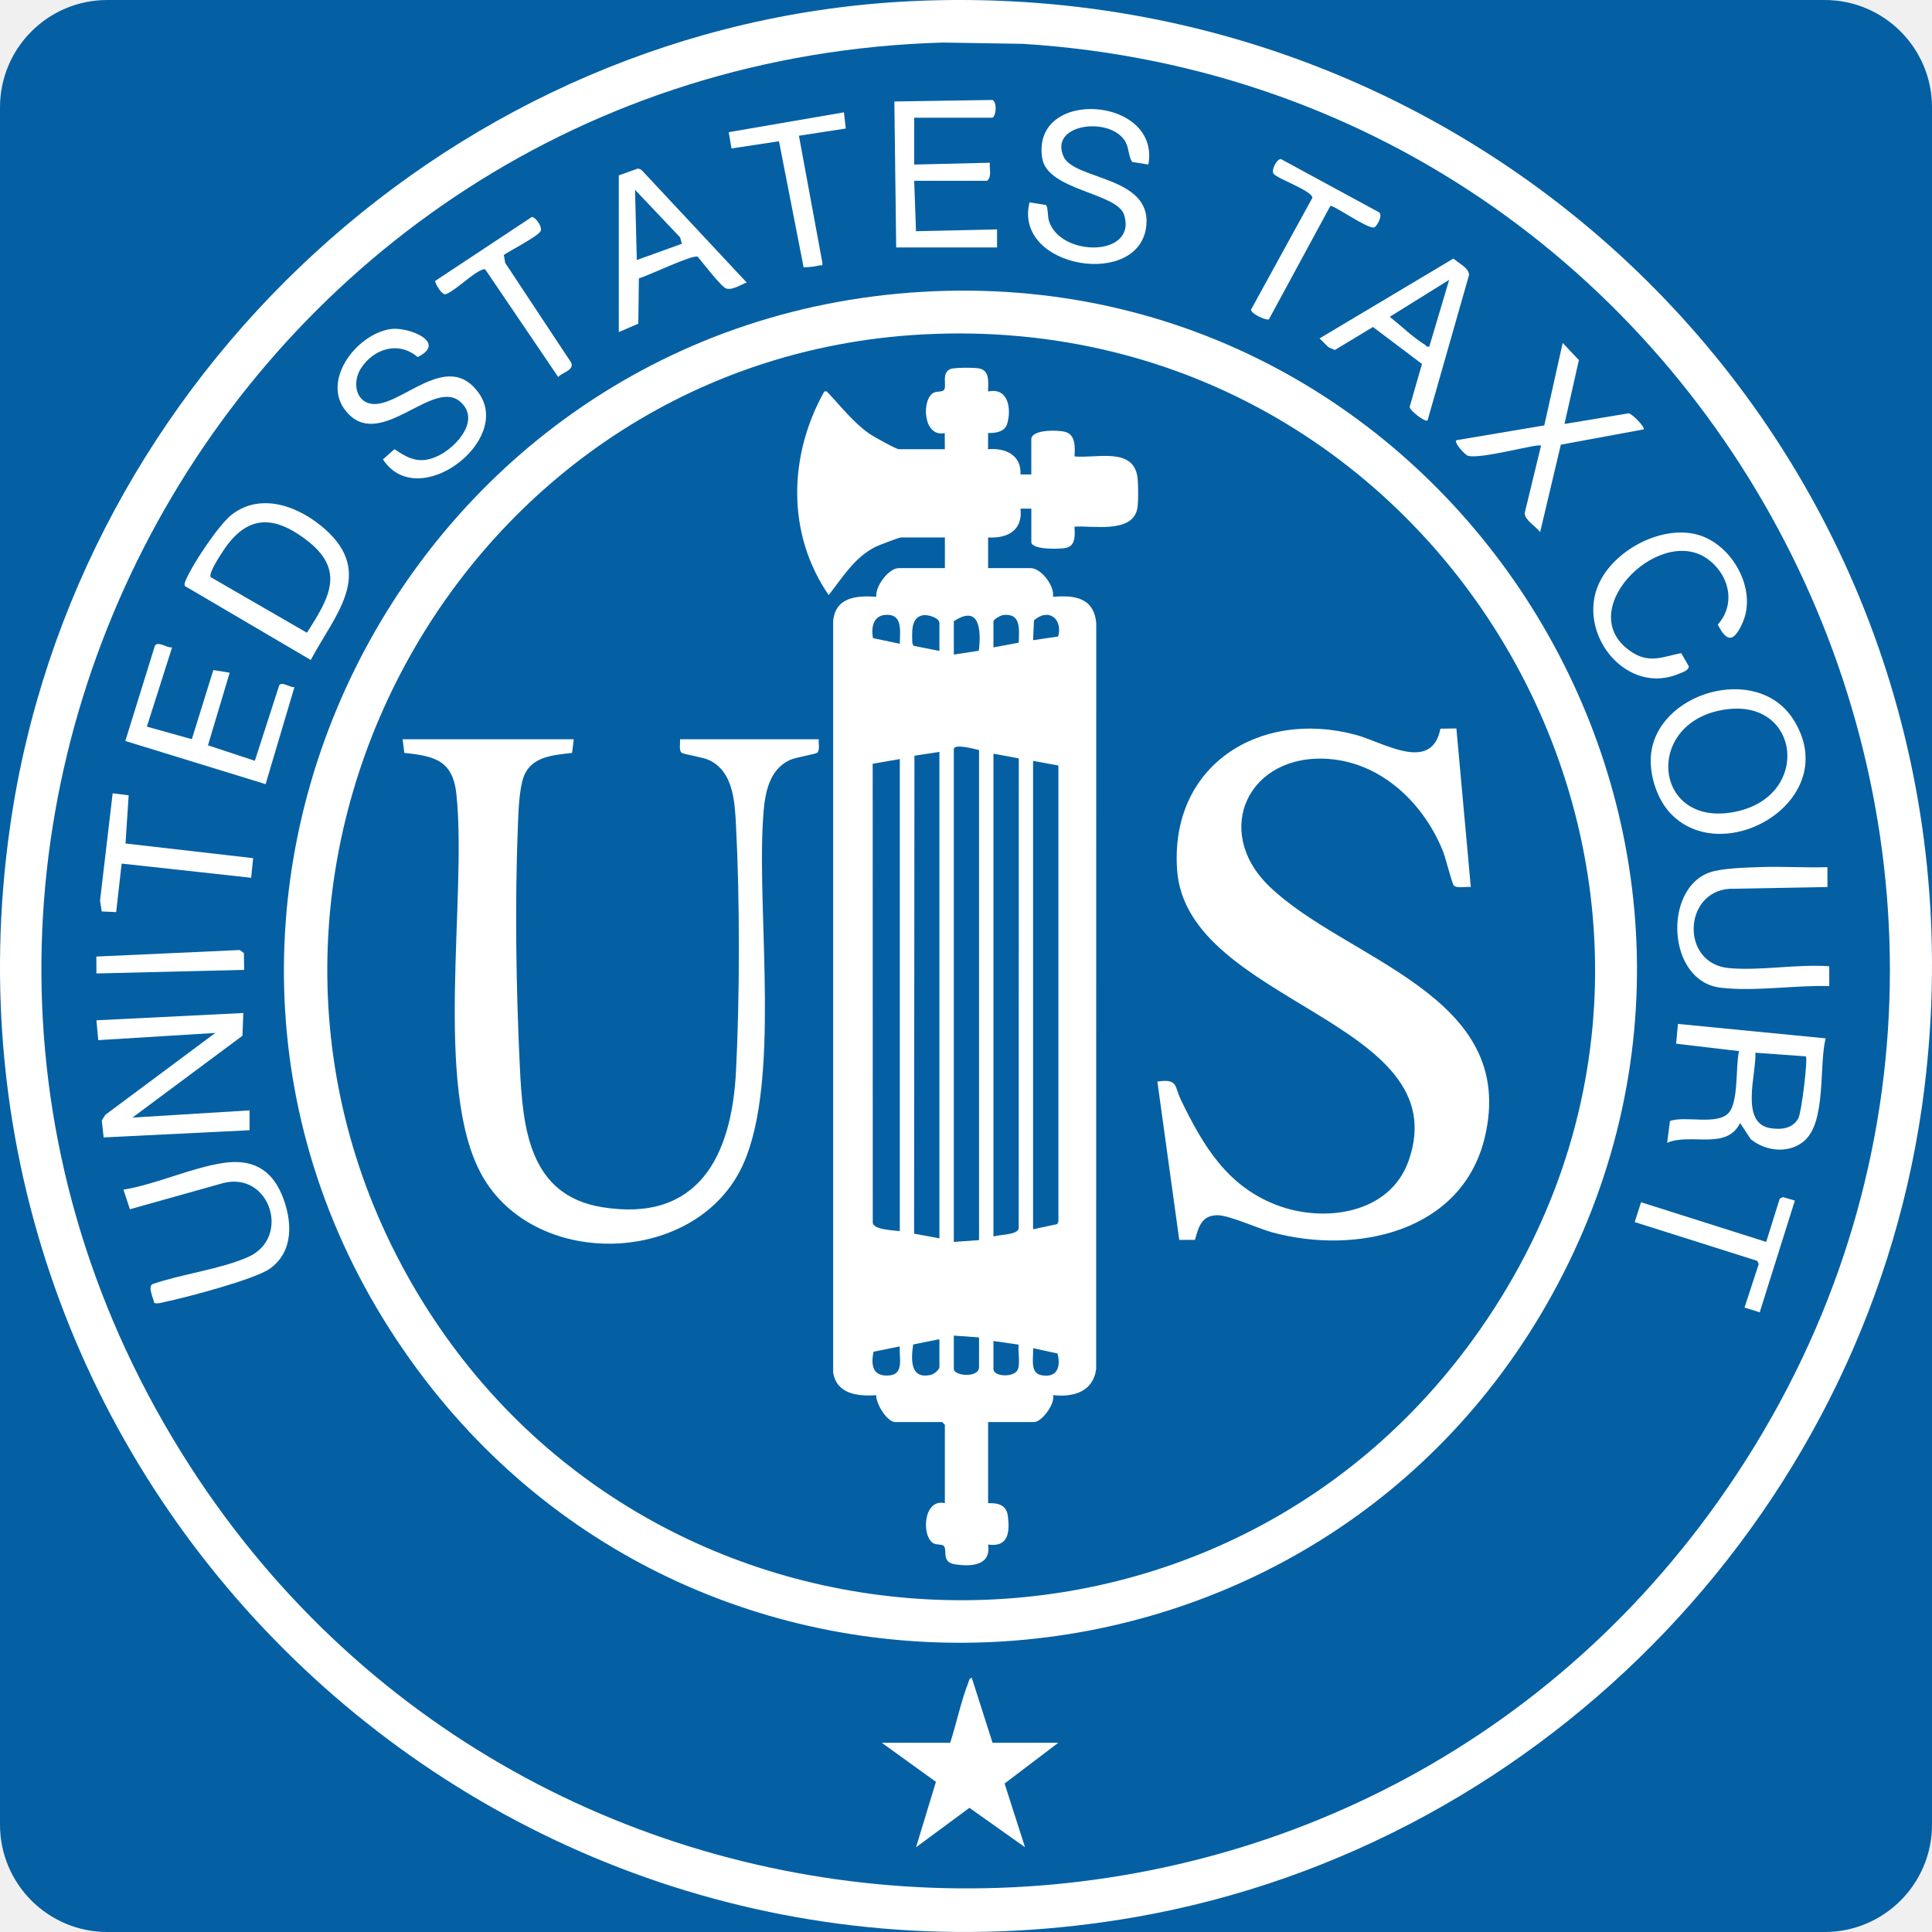
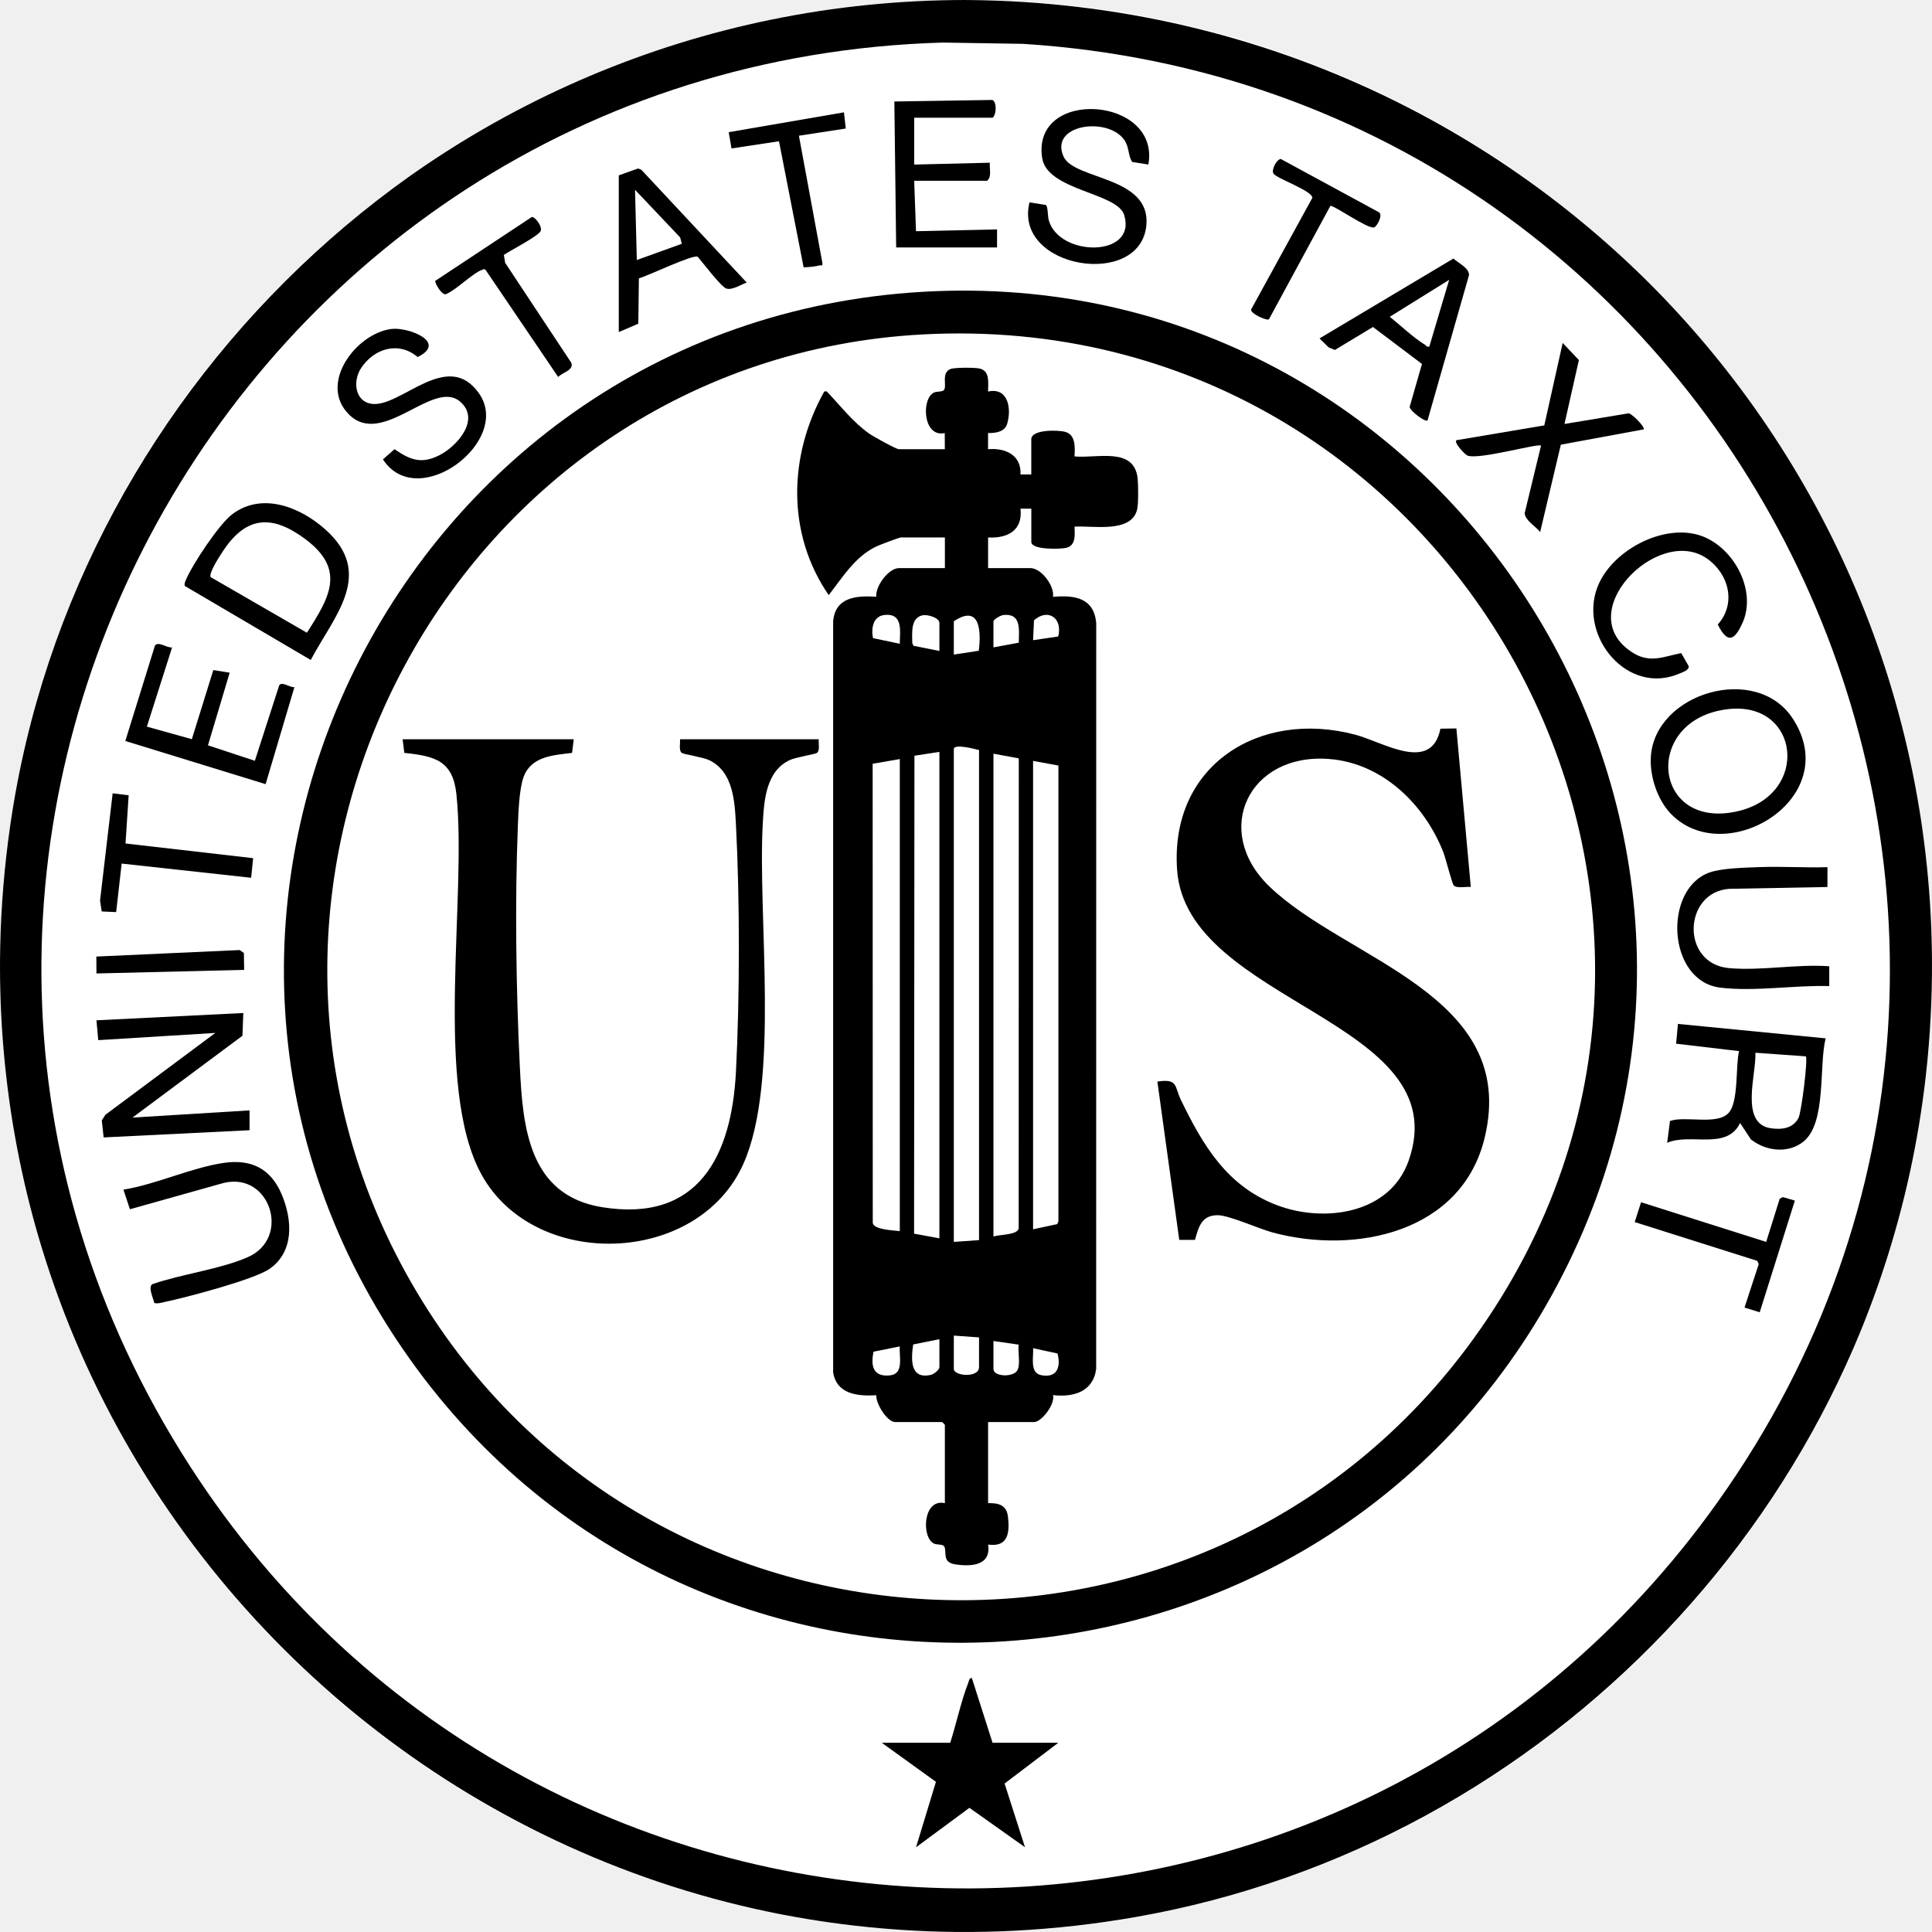
<svg xmlns="http://www.w3.org/2000/svg" width="96" height="96" viewBox="0 0 96 96" fill="none">
-   <rect width="96" height="96" rx="5.333" fill="#0460A3" />
-   <g clip-path="url(#clip0_8715_3859)">
-     <path d="M45.319 0.056C75.362 -1.354 99.304 24.055 95.626 54.044C93.092 74.714 76.931 91.658 56.452 95.252C24.126 100.925 -4.177 73.487 0.51 41C3.727 18.711 22.716 1.117 45.319 0.056ZM46.84 2.115C11.22 3.144 -10.013 42.681 9.444 72.857C26.975 100.047 66.638 100.994 85.38 74.591C106.241 45.202 86.576 4.437 50.84 2.179L46.84 2.115H46.84Z" fill="white" />
-     <path d="M6.582 55.532L12.4 55.174V56.16L5.15 56.518L5.058 55.672L5.235 55.394L10.699 51.326L4.882 51.684L4.792 50.698L12.09 50.336L12.047 51.466L6.582 55.532Z" fill="white" />
-     <path d="M57.061 8.176L56.252 8.046C56.039 7.681 56.116 7.29 55.848 6.928C55.002 5.786 52.133 6.187 52.848 7.781C53.37 8.943 57.16 8.747 56.965 11.163C56.704 14.384 50.334 13.35 51.156 10.056L51.966 10.184C52.076 10.255 52.056 10.736 52.11 10.935C52.621 12.784 56.516 12.8 55.858 10.678C55.513 9.569 52.039 9.469 51.786 7.857C51.235 4.341 57.675 4.782 57.061 8.176V8.176Z" fill="white" />
-     <path d="M45.426 5.849V8.177L49.186 8.086C49.152 8.381 49.296 8.769 49.051 8.982H45.426L45.515 11.489L49.543 11.399V12.295H44.531L44.44 5.043L49.307 4.967C49.534 5.041 49.523 5.706 49.319 5.85H45.426L45.426 5.849Z" fill="white" />
-     <path d="M7.666 64.744C7.622 64.515 7.346 63.972 7.565 63.812C9.04 63.298 10.898 63.084 12.309 62.469C14.477 61.524 13.43 58.224 11.123 58.777L6.455 60.087L6.134 59.114C7.769 58.846 9.499 58.022 11.115 57.784C12.475 57.584 13.457 58.061 13.998 59.351C14.539 60.64 14.611 62.181 13.413 63.037C12.661 63.575 9.228 64.477 8.18 64.695C8.011 64.73 7.842 64.792 7.666 64.745L7.666 64.744Z" fill="white" />
-     <path d="M90.805 43.089V44.075L85.928 44.165C83.633 44.327 83.503 47.898 85.924 48.106C87.541 48.245 89.264 47.897 90.895 48.013V48.998C89.178 48.946 87.192 49.281 85.49 49.077C82.834 48.76 82.632 44.18 84.939 43.355C85.557 43.134 86.748 43.112 87.445 43.086C88.561 43.044 89.689 43.124 90.806 43.089L90.805 43.089Z" fill="white" />
-     <path d="M77.738 21.067L80.922 20.538C81.09 20.548 81.755 21.223 81.675 21.335L77.557 22.096L76.529 26.438C76.314 26.155 75.782 25.862 75.76 25.5L76.573 22.142C76.435 22.017 73.431 22.873 72.906 22.632C72.786 22.577 72.232 22.001 72.367 21.874L76.735 21.138L77.649 17.04L78.454 17.891L77.738 21.067V21.067Z" fill="white" />
-     <path d="M19.45 16.346C20.288 16.241 22.255 17.007 20.752 17.741C19.8 16.932 18.561 17.32 17.927 18.316C17.522 18.952 17.638 19.948 18.465 20.066C19.905 20.272 22.232 17.299 23.805 19.552C25.459 21.921 20.756 25.482 19.028 22.826L19.602 22.32C20.393 22.863 20.951 23.076 21.857 22.607C22.715 22.162 23.893 20.841 22.863 19.956C21.539 18.818 19.038 22.228 17.366 20.62C15.779 19.095 17.69 16.565 19.448 16.346L19.45 16.346Z" fill="white" />
-     <path d="M25.035 12.668L25.103 13.062L28.384 18.021C28.535 18.399 27.952 18.498 27.735 18.731L24.125 13.406C24.057 13.345 24.012 13.388 23.95 13.41C23.49 13.571 22.691 14.388 22.18 14.608C21.971 14.73 21.601 14.055 21.624 13.959L26.424 10.783C26.59 10.757 26.975 11.278 26.86 11.488C26.718 11.749 25.358 12.447 25.035 12.667V12.668Z" fill="white" />
-     <path d="M6.393 39.518L6.237 41.913L12.579 42.642L12.479 43.616L6.045 42.911L5.772 45.322L5.054 45.289L4.971 44.748L5.598 39.419L6.393 39.518Z" fill="white" />
-     <path d="M89.186 59.657L87.439 65.207L86.684 64.972L87.391 62.81L87.315 62.651L81.228 60.724L81.543 59.739L87.761 61.71L88.434 59.56L88.594 59.484L89.186 59.657Z" fill="white" />
-     <path d="M41.935 5.582L42.026 6.386L39.698 6.744L40.863 13.057C40.872 13.264 40.845 13.157 40.727 13.188C40.488 13.249 40.181 13.275 39.932 13.285L38.707 7.019L36.348 7.376L36.209 6.568L41.934 5.582L41.935 5.582Z" fill="white" />
-     <path d="M12.132 48.192L4.792 48.371L4.787 47.531L11.908 47.207L12.118 47.354L12.132 48.192Z" fill="white" />
-     <path d="M52.586 86.597L49.917 88.623L50.932 91.788L48.17 89.83L45.517 91.79L46.506 88.538L43.815 86.597H47.216C47.525 85.635 47.752 84.538 48.117 83.604C48.154 83.51 48.15 83.388 48.289 83.374L49.319 86.597H52.586Z" fill="white" />
-     <path d="M90.716 51.594C90.371 52.947 90.768 55.784 89.619 56.719C88.856 57.34 87.738 57.203 86.997 56.611L86.465 55.801C85.798 57.177 83.993 56.28 82.84 56.786L82.98 55.702C83.737 55.431 85.302 55.922 85.884 55.311C86.404 54.765 86.23 52.977 86.412 52.229L83.285 51.861L83.376 50.878L90.716 51.595V51.594ZM89.731 52.489L87.224 52.31C87.284 53.346 86.423 55.834 87.993 56.062C88.53 56.14 89.075 56.079 89.36 55.565C89.515 55.287 89.843 52.596 89.73 52.489H89.731Z" fill="white" />
-     <path d="M8.551 32.169L7.298 36.106L9.532 36.73L10.6 33.295L11.412 33.426L10.334 37.035L12.663 37.804L13.877 34.046C14.023 33.85 14.409 34.174 14.63 34.143L13.198 38.964L6.227 36.819L7.7 32.077C7.881 31.846 8.291 32.209 8.551 32.168L8.551 32.169Z" fill="white" />
-     <path d="M15.441 32.794L9.184 29.117C9.146 28.997 9.203 28.897 9.247 28.791C9.574 28.026 10.896 26.029 11.55 25.544C13.035 24.439 14.918 25.198 16.16 26.303C18.642 28.512 16.61 30.59 15.441 32.794ZM15.25 31.44C16.368 29.698 17.198 28.321 15.203 26.812C13.56 25.57 12.261 25.616 11.109 27.341C10.96 27.564 10.346 28.488 10.469 28.678L15.25 31.44H15.25Z" fill="white" />
-     <path d="M83.539 32.452L83.916 33.111C83.917 33.308 83.609 33.402 83.463 33.464C80.886 34.589 78.444 31.644 79.369 29.19C80.037 27.417 82.507 26.056 84.361 26.571C86.065 27.044 87.332 29.285 86.586 30.948C86.179 31.854 85.831 31.985 85.355 31.032C86.296 29.984 85.901 28.496 84.801 27.742C82.359 26.068 77.989 30.515 81.165 32.453C82.006 32.966 82.692 32.618 83.539 32.452V32.452Z" fill="white" />
-     <path d="M83.049 40.462C82.355 39.757 81.962 38.563 82.031 37.581C82.251 34.42 87.284 32.928 89.09 35.719C91.648 39.674 85.751 43.205 83.049 40.462ZM85.862 35.237C81.576 35.737 82.102 41.303 86.365 40.305C89.96 39.463 89.433 34.821 85.862 35.237Z" fill="white" />
-     <path d="M30.748 8.713L31.705 8.372L31.868 8.436L37.103 14.039C36.811 14.144 36.396 14.427 36.092 14.338C35.836 14.262 34.905 13.028 34.669 12.758C34.441 12.623 32.173 13.72 31.746 13.83L31.717 16.084L30.747 16.501V8.713L30.748 8.713ZM33.88 12.114L33.796 11.797L31.554 9.43L31.643 12.92L33.88 12.113V12.114Z" fill="white" />
-     <path d="M66.103 10.235L63.051 15.868C62.948 15.942 62.156 15.602 62.163 15.386L65.211 9.829C65.211 9.475 63.438 8.875 63.277 8.624C63.165 8.448 63.425 7.919 63.642 7.9L68.519 10.547C68.732 10.679 68.425 11.253 68.28 11.3C67.97 11.4 66.225 10.15 66.103 10.235V10.235Z" fill="white" />
-     <path d="M70.934 20.889C70.809 20.995 70.053 20.401 70.044 20.222L70.657 18.084L68.222 16.248L66.326 17.391L66.017 17.258L65.566 16.816L72.22 12.847C72.453 13.07 73.01 13.312 72.994 13.672L70.935 20.889H70.934ZM71.023 17.218L72.008 13.905L69.057 15.741C69.606 16.18 70.21 16.762 70.801 17.128C70.873 17.172 70.882 17.258 71.023 17.218Z" fill="white" />
-     <path d="M46.482 14.469C72.206 13.439 89.505 41.003 77.394 63.829C65.726 85.822 34.854 87.862 20.382 67.557C4.842 45.754 19.908 15.533 46.482 14.469ZM45.856 16.617C22.688 17.852 8.85 43.543 20.44 63.739C31.786 83.512 59.893 85.002 73.246 66.483C88.789 44.926 72.262 15.211 45.856 16.617Z" fill="white" />
-     <path d="M71.574 36.208L72.367 36.196L73.083 44.074C72.863 44.043 72.359 44.161 72.231 43.987C72.138 43.862 71.838 42.653 71.72 42.349C70.792 39.982 68.71 37.928 66.061 37.715C62.053 37.391 60.212 41.267 63.058 44.03C66.859 47.719 75.491 49.413 73.773 56.535C72.636 61.244 67.35 62.359 63.219 61.236C62.552 61.055 61.069 60.385 60.508 60.383C59.703 60.381 59.561 60.963 59.377 61.608H58.596L57.509 53.741C58.553 53.592 58.345 53.969 58.686 54.669C59.777 56.913 60.961 58.924 63.418 59.872C65.771 60.78 69.056 60.337 69.993 57.679C72.457 50.695 58.962 49.879 58.49 43.228C58.121 38.038 62.575 35.233 67.355 36.51C68.742 36.88 71.132 38.433 71.574 36.208Z" fill="white" />
-     <path d="M28.51 36.733L28.427 37.411C27.492 37.523 26.401 37.582 26.024 38.589C25.794 39.204 25.759 40.378 25.732 41.072C25.58 44.876 25.645 49.182 25.829 52.978C25.975 55.989 26.257 59.394 29.923 59.985C34.723 60.758 36.355 57.413 36.57 53.255C36.761 49.549 36.764 44.687 36.57 40.982C36.508 39.808 36.432 38.324 35.223 37.764C34.913 37.62 33.98 37.482 33.877 37.409C33.721 37.3 33.81 36.919 33.791 36.734H40.682C40.664 36.919 40.753 37.3 40.597 37.409C40.493 37.482 39.56 37.62 39.251 37.764C38.07 38.311 37.969 39.737 37.904 40.892C37.639 45.597 38.766 53.733 36.938 57.831C34.68 62.898 26.568 63.148 23.929 58.368C21.529 54.022 23.214 44.613 22.68 39.475C22.506 37.793 21.611 37.569 20.09 37.411L20.007 36.733H28.509H28.51Z" fill="white" />
-     <path d="M46.948 22.321L46.944 21.519C45.846 21.755 45.776 19.787 46.414 19.504C46.563 19.438 46.833 19.481 46.91 19.373C47.058 19.163 46.763 18.54 47.219 18.339C47.411 18.254 48.447 18.259 48.674 18.311C49.204 18.434 49.097 19.027 49.096 19.456C50.108 19.23 50.272 20.328 50.041 21.072C49.919 21.463 49.446 21.53 49.097 21.515L49.096 22.321C49.949 22.245 50.76 22.607 50.708 23.574H51.245V21.828C51.245 21.325 52.613 21.36 52.95 21.465C53.462 21.625 53.413 22.244 53.393 22.679C54.508 22.789 56.374 22.181 56.53 23.793C56.561 24.112 56.571 25.012 56.507 25.3C56.235 26.517 54.288 26.107 53.393 26.169C53.406 26.581 53.468 27.109 52.972 27.224C52.698 27.288 51.246 27.334 51.246 26.93V25.274H50.708C50.831 26.346 50.076 26.761 49.098 26.706V28.228H51.201C51.739 28.228 52.406 29.112 52.324 29.657C53.4 29.562 54.353 29.701 54.472 30.956L54.468 68.021C54.321 69.157 53.34 69.438 52.324 69.323C52.442 69.756 51.761 70.662 51.381 70.662H49.098V74.691C49.622 74.677 50.018 74.786 50.085 75.36C50.179 76.173 50.09 76.888 49.098 76.749C49.26 77.804 48.248 77.855 47.448 77.729C46.776 77.623 47.072 77.073 46.912 76.833C46.84 76.725 46.564 76.767 46.416 76.702C45.777 76.419 45.849 74.442 46.95 74.691V70.796L46.816 70.662H44.489C44.075 70.662 43.517 69.741 43.54 69.329C42.625 69.382 41.583 69.286 41.399 68.203L41.398 30.867C41.51 29.673 42.547 29.585 43.541 29.653C43.488 29.127 44.158 28.229 44.669 28.229H46.951V26.707H44.758C44.679 26.707 43.667 27.091 43.516 27.166C42.459 27.69 41.879 28.677 41.178 29.57C39.076 26.514 39.179 22.638 40.955 19.456C41.08 19.431 41.07 19.438 41.141 19.513C41.799 20.209 42.405 20.996 43.2 21.552C43.397 21.69 44.529 22.321 44.669 22.321H46.951H46.948ZM44.709 31.988C44.718 31.358 44.882 30.463 43.957 30.557C43.371 30.617 43.282 31.231 43.379 31.708L44.709 31.988H44.709ZM46.679 32.347V30.959C46.679 30.693 46.094 30.524 45.85 30.572C45.227 30.696 45.33 31.479 45.331 31.947L45.388 32.088L46.679 32.346L46.679 32.347ZM47.395 30.87V32.526L48.636 32.335C48.76 31.337 48.689 30.008 47.395 30.87ZM49.364 30.87V32.168L50.623 31.934C50.629 31.307 50.767 30.466 49.865 30.558C49.727 30.572 49.397 30.756 49.364 30.87V30.87ZM52.582 31.627C52.816 30.721 52.077 30.198 51.378 30.825L51.333 31.811L52.581 31.627H52.582ZM48.648 37.271C48.469 37.227 47.395 36.93 47.395 37.226V61.71L48.648 61.62V37.271ZM46.679 37.36L45.438 37.552L45.421 61.3L46.679 61.532V37.361L46.679 37.36ZM49.364 37.45V61.441C49.672 61.336 50.555 61.374 50.618 61.039L50.623 37.684L49.364 37.45ZM44.71 37.718L43.363 37.95L43.367 60.771C43.431 61.108 44.396 61.134 44.711 61.173V37.718H44.71ZM51.333 37.808V61.083L52.535 60.825L52.592 60.684V38.039L51.333 37.808ZM48.648 66.455L47.395 66.365V68.021C47.395 68.38 48.648 68.481 48.648 67.932V66.455ZM46.679 66.544L45.375 66.806C45.268 67.544 45.211 68.556 46.257 68.315C46.404 68.282 46.679 68.065 46.679 67.931V66.544V66.544ZM49.364 66.634V68.021C49.364 68.405 50.3 68.448 50.535 68.118C50.729 67.844 50.566 67.161 50.617 66.814L49.364 66.634V66.634ZM44.71 66.902L43.407 67.165C43.253 67.876 43.391 68.431 44.221 68.341C44.935 68.264 44.667 67.42 44.71 66.903V66.902ZM51.334 66.992C51.366 67.427 51.151 68.218 51.739 68.332C52.529 68.485 52.722 67.924 52.548 67.254L51.334 66.991V66.992Z" fill="white" />
+   <g clip-path="url(#clip0_9185_5372)">
+     <rect width="96" height="96" rx="48" fill="white" />
+     <g clip-path="url(#clip1_9185_5372)">
+       <path d="M45.319 0.056C75.362 -1.354 99.304 24.055 95.626 54.044C93.092 74.714 76.931 91.658 56.452 95.252C24.126 100.926 -4.177 73.487 0.51 41.001C3.727 18.712 22.716 1.117 45.319 0.056ZM46.84 2.115C11.22 3.144 -10.013 42.681 9.444 72.858C26.975 100.047 66.638 100.995 85.38 74.591C106.241 45.202 86.575 4.438 50.84 2.179L46.84 2.115H46.84Z" fill="black" />
+       <path d="M6.582 55.532L12.4 55.174V56.16L5.15 56.518L5.058 55.672L5.235 55.394L10.699 51.326L4.882 51.684L4.792 50.698L12.09 50.336L12.047 51.466L6.582 55.532Z" fill="black" />
+       <path d="M57.061 8.176L56.252 8.046C56.039 7.681 56.116 7.29 55.848 6.928C55.002 5.786 52.133 6.187 52.848 7.781C53.37 8.943 57.16 8.747 56.965 11.163C56.704 14.384 50.334 13.35 51.156 10.056L51.966 10.184C52.076 10.255 52.056 10.736 52.11 10.935C52.621 12.784 56.516 12.8 55.858 10.678C55.513 9.569 52.039 9.469 51.786 7.857C51.235 4.341 57.675 4.782 57.061 8.176V8.176Z" fill="black" />
+       <path d="M45.426 5.849V8.177L49.186 8.086C49.152 8.381 49.296 8.769 49.051 8.982H45.426L45.515 11.489L49.543 11.399V12.295H44.53L44.44 5.043L49.306 4.967C49.534 5.041 49.523 5.706 49.319 5.85H45.425L45.426 5.849Z" fill="black" />
+       <path d="M7.666 64.744C7.622 64.515 7.346 63.972 7.565 63.812C9.04 63.298 10.898 63.084 12.309 62.469C14.477 61.524 13.43 58.224 11.123 58.777L6.455 60.087L6.134 59.114C7.769 58.846 9.499 58.022 11.115 57.784C12.475 57.584 13.457 58.061 13.998 59.351C14.539 60.64 14.611 62.181 13.413 63.037C12.661 63.575 9.228 64.477 8.18 64.695C8.011 64.73 7.842 64.792 7.666 64.745L7.666 64.744Z" fill="black" />
+       <path d="M90.805 43.089V44.075L85.928 44.165C83.633 44.327 83.503 47.898 85.924 48.106C87.541 48.245 89.264 47.897 90.895 48.013V48.998C89.178 48.946 87.192 49.281 85.49 49.077C82.834 48.76 82.632 44.18 84.939 43.355C85.557 43.134 86.748 43.112 87.445 43.086C88.561 43.044 89.689 43.124 90.806 43.089L90.805 43.089Z" fill="black" />
+       <path d="M77.738 21.067L80.922 20.538C81.09 20.548 81.755 21.223 81.675 21.335L77.557 22.096L76.529 26.438C76.314 26.155 75.782 25.862 75.76 25.5L76.573 22.142C76.435 22.017 73.431 22.873 72.906 22.632C72.786 22.578 72.232 22.001 72.367 21.874L76.735 21.138L77.649 17.04L78.454 17.891L77.738 21.067V21.067Z" fill="black" />
+       <path d="M19.45 16.346C20.288 16.241 22.256 17.007 20.752 17.741C19.8 16.932 18.561 17.32 17.927 18.316C17.522 18.952 17.638 19.948 18.465 20.066C19.905 20.272 22.232 17.299 23.805 19.552C25.46 21.921 20.756 25.482 19.028 22.826L19.602 22.32C20.393 22.863 20.951 23.076 21.857 22.607C22.715 22.162 23.893 20.841 22.863 19.956C21.539 18.818 19.038 22.228 17.366 20.62C15.78 19.095 17.69 16.565 19.448 16.346L19.45 16.346Z" fill="black" />
+       <path d="M25.036 12.668L25.103 13.062L28.384 18.021C28.535 18.399 27.952 18.498 27.735 18.731L24.125 13.406C24.057 13.345 24.013 13.388 23.95 13.41C23.49 13.571 22.691 14.388 22.18 14.608C21.971 14.73 21.601 14.055 21.624 13.959L26.424 10.783C26.59 10.757 26.975 11.278 26.86 11.488C26.718 11.749 25.358 12.447 25.036 12.667V12.668Z" fill="black" />
+       <path d="M6.393 39.518L6.237 41.913L12.579 42.642L12.479 43.616L6.045 42.911L5.772 45.322L5.054 45.289L4.971 44.748L5.598 39.419L6.393 39.518Z" fill="black" />
+       <path d="M89.186 59.657L87.439 65.207L86.684 64.972L87.391 62.81L87.315 62.651L81.228 60.724L81.543 59.739L87.761 61.71L88.434 59.56L88.594 59.484L89.186 59.657Z" fill="black" />
+       <path d="M41.935 5.582L42.026 6.386L39.698 6.744L40.863 13.057C40.872 13.264 40.845 13.157 40.727 13.188C40.488 13.249 40.181 13.275 39.932 13.285L38.707 7.019L36.348 7.376L36.209 6.568L41.934 5.582L41.935 5.582Z" fill="black" />
+       <path d="M12.132 48.192L4.792 48.371L4.787 47.531L11.908 47.207L12.118 47.354L12.132 48.192Z" fill="black" />
+       <path d="M52.586 86.597L49.917 88.623L50.932 91.788L48.17 89.83L45.517 91.79L46.506 88.538L43.815 86.597H47.216C47.525 85.635 47.752 84.538 48.117 83.604C48.154 83.51 48.15 83.388 48.289 83.374L49.319 86.597H52.586Z" fill="black" />
+       <path d="M90.716 51.594C90.371 52.947 90.768 55.784 89.619 56.719C88.856 57.34 87.738 57.203 86.997 56.611L86.465 55.801C85.798 57.177 83.993 56.28 82.84 56.786L82.98 55.702C83.737 55.431 85.302 55.922 85.884 55.311C86.404 54.765 86.23 52.977 86.412 52.229L83.285 51.861L83.376 50.878L90.716 51.595V51.594ZM89.731 52.489L87.224 52.31C87.284 53.346 86.423 55.834 87.993 56.062C88.53 56.14 89.075 56.079 89.36 55.565C89.515 55.287 89.843 52.596 89.73 52.489H89.731Z" fill="black" />
+       <path d="M8.551 32.169L7.298 36.106L9.532 36.73L10.6 33.295L11.412 33.426L10.334 37.035L12.663 37.804L13.877 34.046C14.023 33.85 14.409 34.174 14.63 34.143L13.198 38.964L6.227 36.819L7.7 32.077C7.881 31.846 8.291 32.209 8.551 32.168L8.551 32.169Z" fill="black" />
+       <path d="M15.441 32.794L9.184 29.117C9.146 28.997 9.203 28.897 9.247 28.791C9.574 28.026 10.896 26.029 11.55 25.544C13.035 24.439 14.918 25.198 16.16 26.303C18.642 28.512 16.61 30.59 15.441 32.794ZM15.25 31.44C16.368 29.698 17.198 28.321 15.203 26.812C13.56 25.57 12.261 25.616 11.109 27.341C10.96 27.564 10.346 28.488 10.469 28.678L15.25 31.44H15.25Z" fill="black" />
+       <path d="M83.539 32.452L83.916 33.111C83.917 33.308 83.609 33.402 83.463 33.464C80.886 34.589 78.444 31.644 79.369 29.19C80.037 27.417 82.507 26.056 84.361 26.571C86.065 27.044 87.332 29.285 86.586 30.948C86.179 31.854 85.831 31.985 85.355 31.032C86.296 29.984 85.901 28.496 84.801 27.742C82.359 26.068 77.989 30.515 81.165 32.453C82.006 32.966 82.692 32.618 83.539 32.452V32.452Z" fill="black" />
+       <path d="M83.049 40.462C82.355 39.757 81.962 38.563 82.031 37.581C82.251 34.42 87.285 32.928 89.09 35.719C91.648 39.674 85.751 43.205 83.049 40.462ZM85.862 35.237C81.576 35.737 82.102 41.303 86.365 40.305C89.96 39.463 89.433 34.821 85.862 35.237Z" fill="black" />
+       <path d="M30.748 8.713L31.705 8.372L31.868 8.436L37.103 14.039C36.811 14.144 36.396 14.427 36.092 14.338C35.836 14.262 34.905 13.028 34.669 12.758C34.441 12.623 32.173 13.72 31.746 13.83L31.717 16.084L30.747 16.501V8.713L30.748 8.713ZM33.88 12.114L33.796 11.797L31.554 9.43L31.643 12.92L33.88 12.113V12.114Z" fill="black" />
+       <path d="M66.103 10.235L63.051 15.868C62.948 15.942 62.156 15.602 62.163 15.386L65.211 9.829C65.211 9.475 63.438 8.875 63.277 8.624C63.165 8.448 63.425 7.919 63.642 7.9L68.519 10.547C68.732 10.679 68.425 11.253 68.28 11.3C67.97 11.4 66.225 10.15 66.103 10.235V10.235Z" fill="black" />
+       <path d="M70.934 20.889C70.809 20.995 70.053 20.401 70.044 20.222L70.657 18.084L68.221 16.248L66.326 17.391L66.017 17.258L65.566 16.816L72.22 12.847C72.453 13.07 73.01 13.312 72.994 13.672L70.934 20.889H70.934ZM71.023 17.218L72.008 13.905L69.057 15.741C69.606 16.18 70.21 16.762 70.801 17.128C70.872 17.172 70.882 17.258 71.023 17.218Z" fill="black" />
+       <path d="M46.482 14.469C72.206 13.439 89.505 41.003 77.394 63.829C65.726 85.822 34.854 87.862 20.382 67.557C4.842 45.754 19.908 15.533 46.482 14.469ZM45.856 16.617C22.688 17.852 8.85 43.543 20.44 63.739C31.785 83.512 59.893 85.002 73.246 66.483C88.789 44.926 72.262 15.211 45.856 16.617Z" fill="black" />
+       <path d="M71.573 36.208L72.367 36.196L73.083 44.074C72.863 44.043 72.359 44.161 72.23 43.987C72.138 43.862 71.838 42.653 71.719 42.349C70.791 39.982 68.71 37.928 66.06 37.715C62.053 37.391 60.211 41.267 63.057 44.03C66.858 47.719 75.49 49.413 73.772 56.535C72.636 61.244 67.349 62.359 63.218 61.236C62.552 61.055 61.069 60.385 60.508 60.383C59.703 60.381 59.561 60.963 59.377 61.608H58.596L57.509 53.741C58.553 53.592 58.345 53.969 58.685 54.669C59.776 56.913 60.96 58.924 63.418 59.872C65.771 60.78 69.055 60.337 69.993 57.679C72.457 50.695 58.962 49.879 58.49 43.228C58.121 38.038 62.575 35.233 67.354 36.51C68.742 36.88 71.132 38.433 71.573 36.208Z" fill="black" />
+       <path d="M28.51 36.734L28.426 37.411C27.492 37.523 26.401 37.583 26.024 38.59C25.794 39.204 25.759 40.378 25.731 41.072C25.58 44.877 25.645 49.182 25.829 52.979C25.975 55.99 26.257 59.395 29.922 59.985C34.723 60.759 36.355 57.414 36.569 53.255C36.76 49.549 36.764 44.687 36.569 40.982C36.508 39.808 36.431 38.324 35.222 37.764C34.913 37.62 33.98 37.482 33.876 37.41C33.72 37.3 33.81 36.919 33.79 36.734H40.682C40.663 36.919 40.752 37.3 40.596 37.41C40.493 37.482 39.56 37.621 39.25 37.764C38.07 38.311 37.968 39.737 37.903 40.893C37.639 45.598 38.765 53.733 36.938 57.832C34.679 62.898 26.568 63.148 23.929 58.369C21.529 54.022 23.214 44.614 22.68 39.475C22.506 37.794 21.611 37.569 20.09 37.411L20.006 36.734H28.509H28.51Z" fill="black" />
+       <path d="M46.948 22.321L46.944 21.519C45.846 21.755 45.775 19.787 46.414 19.504C46.563 19.438 46.833 19.481 46.91 19.373C47.058 19.163 46.762 18.54 47.219 18.339C47.411 18.254 48.447 18.259 48.674 18.311C49.204 18.434 49.097 19.027 49.096 19.456C50.108 19.23 50.272 20.328 50.041 21.072C49.919 21.463 49.446 21.53 49.097 21.515L49.096 22.321C49.949 22.245 50.76 22.607 50.707 23.574H51.244V21.828C51.244 21.325 52.612 21.36 52.95 21.465C53.462 21.625 53.413 22.244 53.392 22.679C54.508 22.789 56.374 22.181 56.53 23.793C56.561 24.112 56.571 25.012 56.507 25.3C56.235 26.517 54.288 26.107 53.393 26.169C53.406 26.581 53.468 27.109 52.972 27.224C52.698 27.288 51.246 27.334 51.246 26.93V25.274H50.708C50.831 26.346 50.076 26.761 49.098 26.706V28.228H51.201C51.739 28.228 52.406 29.112 52.323 29.657C53.399 29.562 54.353 29.701 54.471 30.956L54.468 68.021C54.321 69.157 53.34 69.438 52.324 69.323C52.442 69.756 51.761 70.662 51.38 70.662H49.098V74.691C49.622 74.677 50.018 74.786 50.085 75.36C50.179 76.173 50.09 76.888 49.098 76.749C49.26 77.804 48.248 77.855 47.448 77.729C46.776 77.623 47.072 77.073 46.912 76.833C46.84 76.725 46.564 76.767 46.416 76.702C45.777 76.419 45.849 74.442 46.95 74.691V70.796L46.816 70.662H44.489C44.075 70.662 43.517 69.741 43.54 69.329C42.625 69.382 41.583 69.286 41.399 68.203L41.398 30.867C41.51 29.673 42.546 29.585 43.541 29.653C43.487 29.127 44.158 28.229 44.668 28.229H46.951V26.707H44.758C44.679 26.707 43.666 27.091 43.516 27.166C42.459 27.69 41.879 28.677 41.178 29.57C39.076 26.514 39.179 22.638 40.955 19.456C41.08 19.431 41.07 19.438 41.141 19.513C41.799 20.209 42.405 20.996 43.2 21.552C43.397 21.69 44.529 22.321 44.668 22.321H46.951H46.948ZM44.709 31.988C44.718 31.358 44.882 30.463 43.957 30.557C43.371 30.617 43.282 31.231 43.379 31.708L44.709 31.988H44.709ZM46.679 32.347V30.959C46.679 30.693 46.094 30.524 45.85 30.572C45.227 30.696 45.33 31.479 45.33 31.947L45.388 32.088L46.678 32.346L46.679 32.347ZM47.395 30.87V32.526L48.636 32.335C48.76 31.337 48.689 30.008 47.395 30.87ZM49.364 30.87V32.168L50.623 31.934C50.628 31.307 50.766 30.466 49.865 30.558C49.727 30.572 49.397 30.756 49.364 30.87V30.87ZM52.582 31.627C52.816 30.721 52.077 30.198 51.378 30.825L51.333 31.811L52.581 31.627H52.582ZM48.648 37.271C48.469 37.227 47.395 36.93 47.395 37.226V61.71L48.648 61.62V37.271ZM46.679 37.36L45.438 37.552L45.42 61.3L46.678 61.532V37.361L46.679 37.36ZM49.364 37.45V61.441C49.672 61.336 50.554 61.374 50.618 61.039L50.623 37.683L49.364 37.45ZM44.71 37.718L43.362 37.95L43.367 60.771C43.431 61.108 44.396 61.134 44.711 61.173V37.718H44.71ZM51.333 37.808V61.083L52.535 60.825L52.592 60.684V38.039L51.333 37.808ZM48.648 66.455L47.395 66.365V68.021C47.395 68.38 48.648 68.481 48.648 67.932V66.455ZM46.679 66.544L45.375 66.806C45.268 67.544 45.21 68.556 46.257 68.315C46.404 68.282 46.679 68.065 46.679 67.931V66.544V66.544ZM49.364 66.634V68.021C49.364 68.405 50.3 68.448 50.535 68.118C50.729 67.844 50.566 67.161 50.617 66.814L49.364 66.634V66.634ZM44.71 66.902L43.407 67.165C43.253 67.876 43.391 68.431 44.221 68.341C44.935 68.264 44.667 67.42 44.71 66.903V66.902ZM51.334 66.992C51.366 67.427 51.151 68.218 51.739 68.332C52.529 68.485 52.722 67.924 52.548 67.254L51.334 66.991V66.992Z" fill="black" />
+     </g>
  </g>
  <defs>
-     <clipPath id="clip0_8715_3859">
+     <clipPath id="clip0_9185_5372">
+       <rect width="96" height="96" rx="48" fill="white" />
+     </clipPath>
+     <clipPath id="clip1_9185_5372">
      <rect width="96" height="96" fill="white" />
    </clipPath>
  </defs>
</svg>
